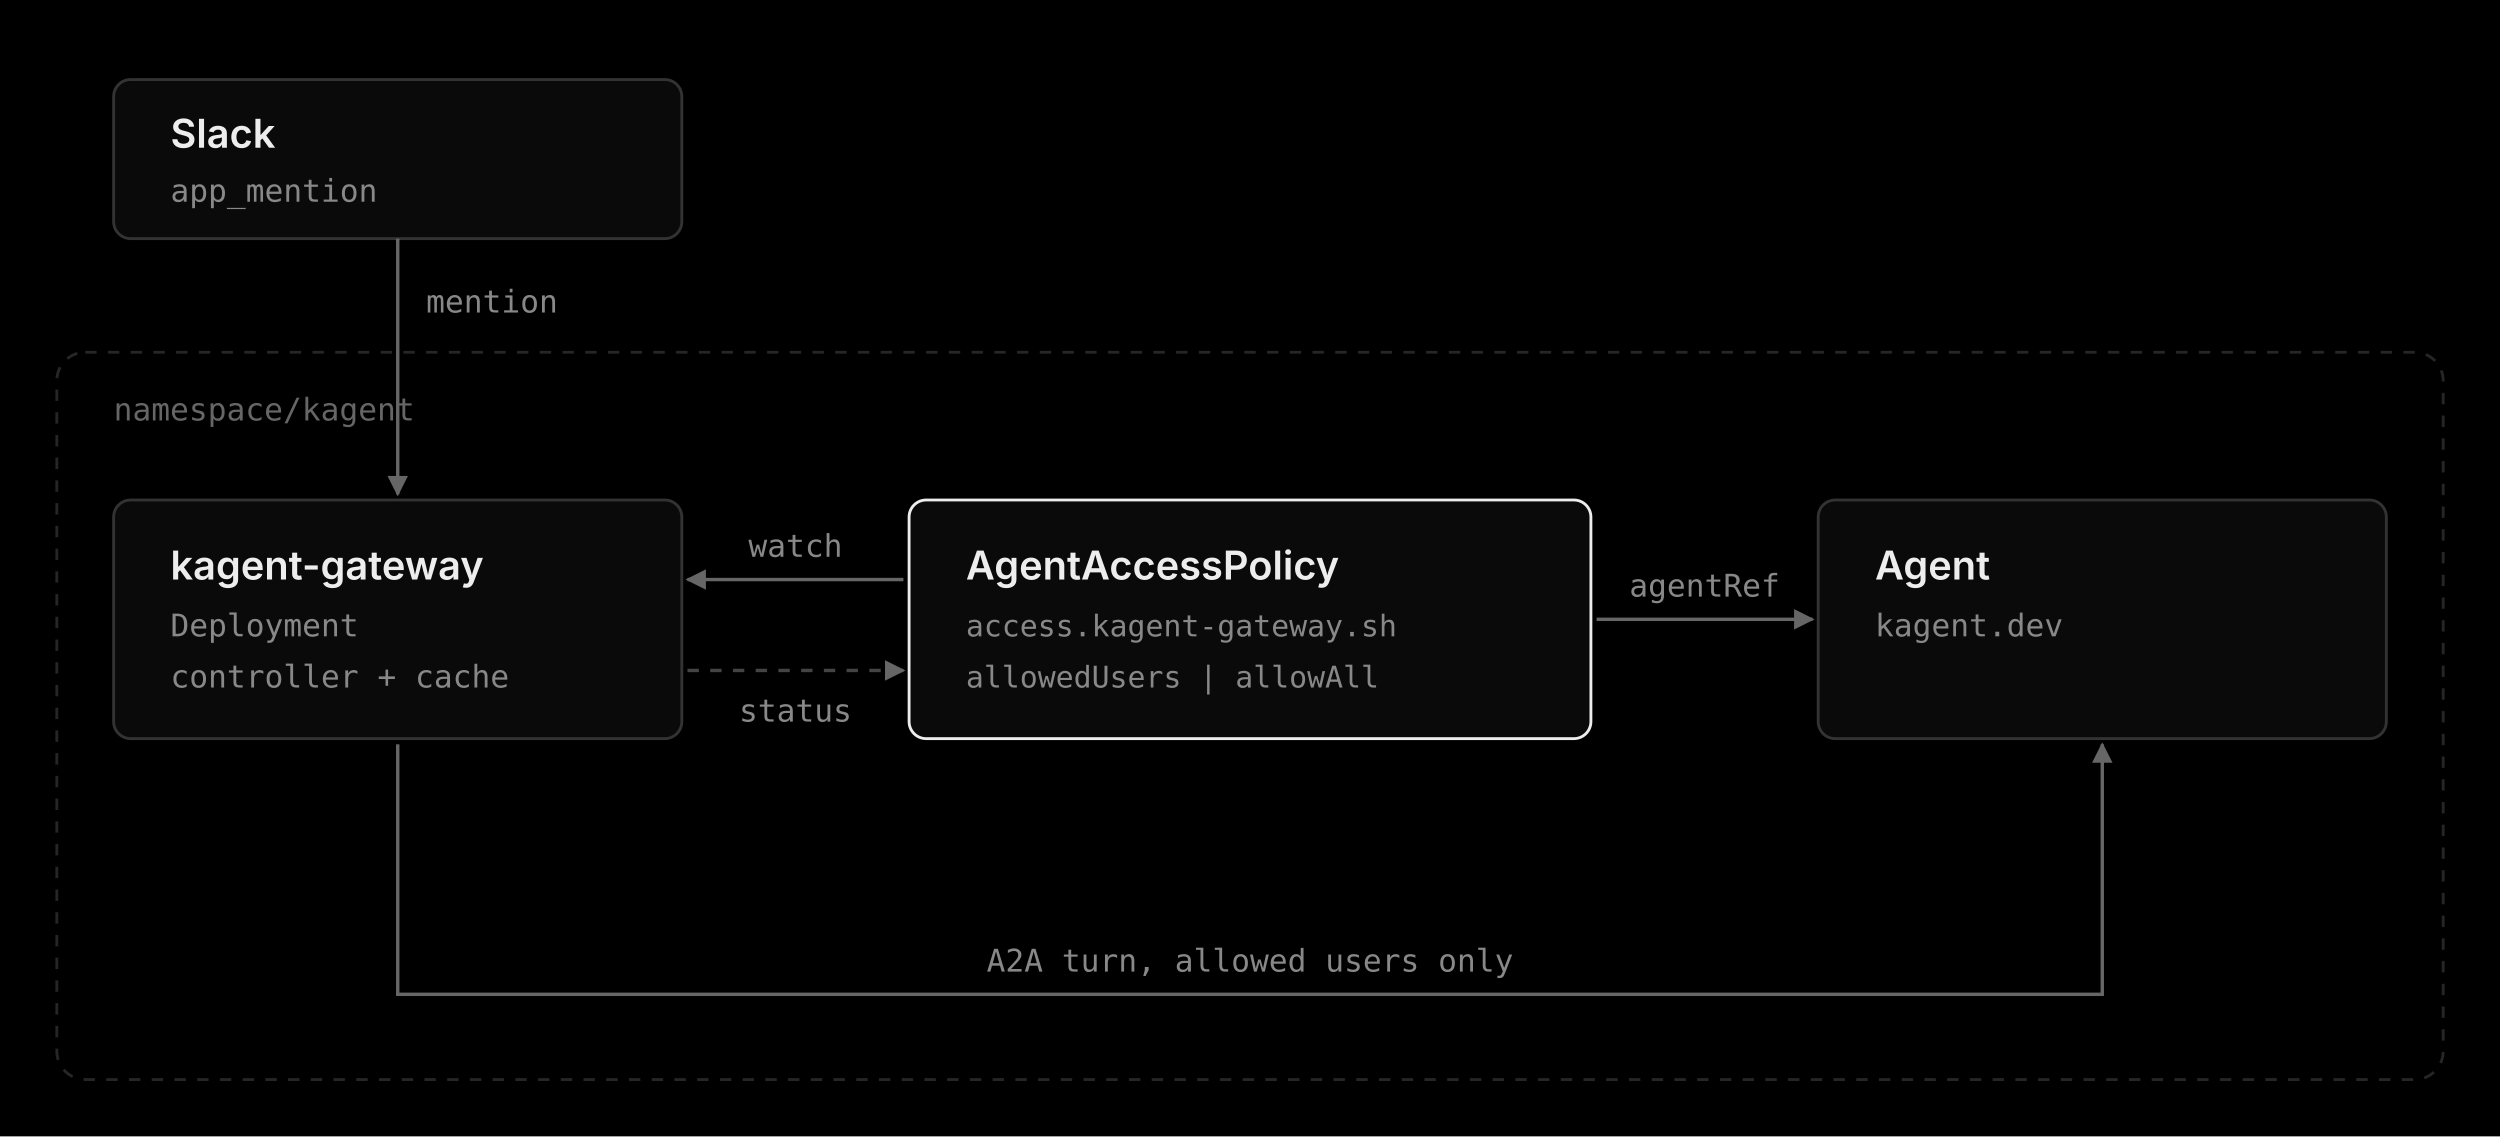
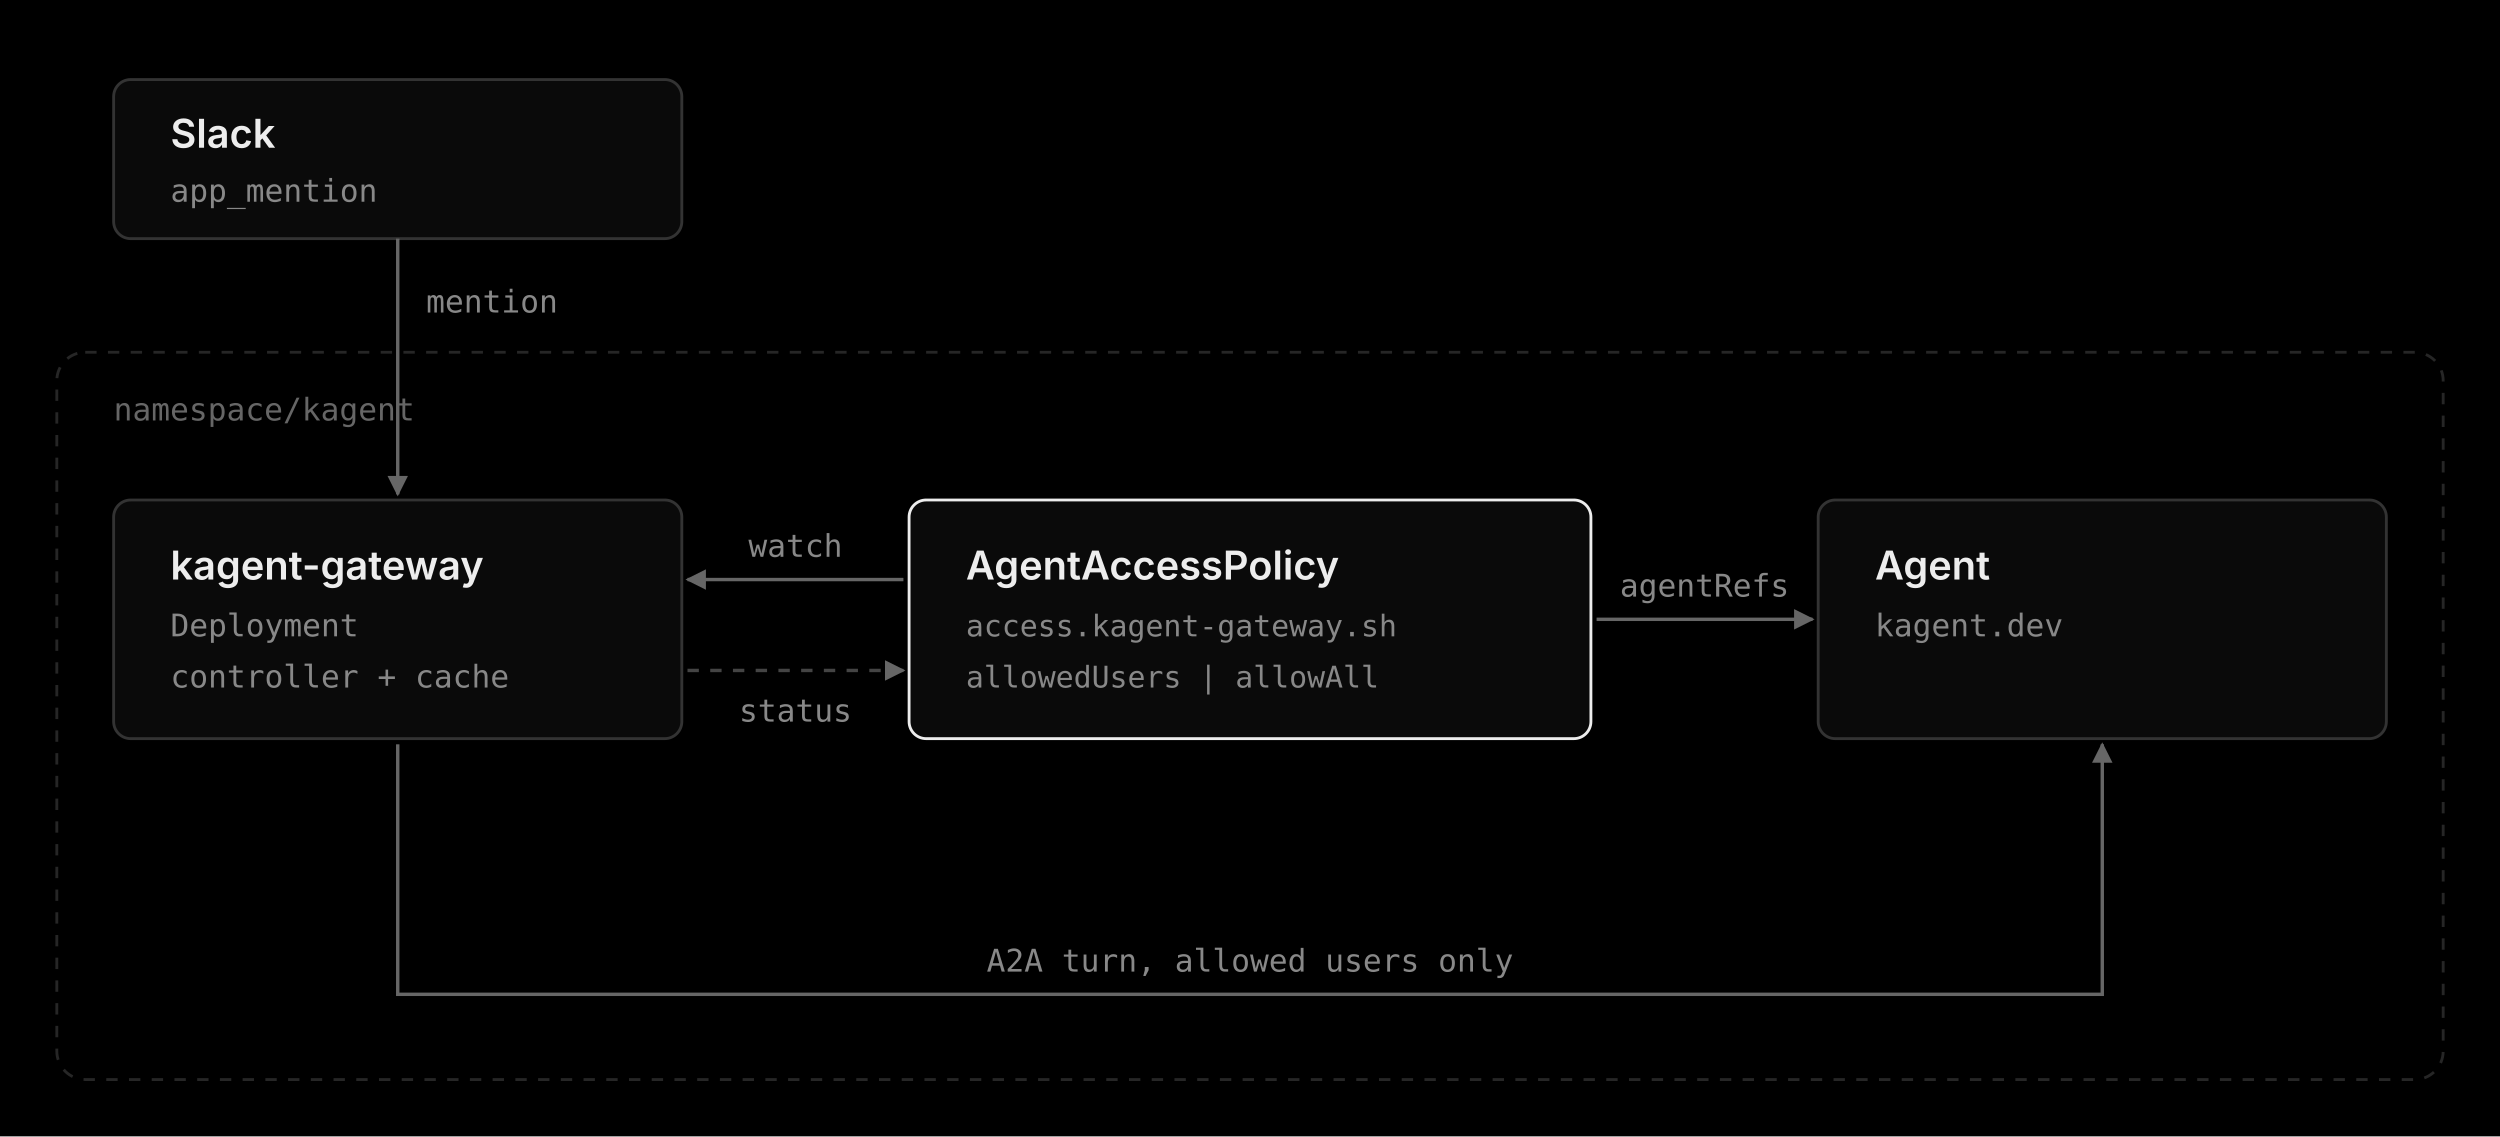
<svg xmlns="http://www.w3.org/2000/svg" viewBox="0 0 880 400" font-family="Geist, Inter, ui-sans-serif, system-ui, -apple-system, sans-serif">
  <defs>
    <marker id="a" viewBox="0 0 10 10" refX="9" refY="5" markerWidth="6" markerHeight="6" orient="auto-start-reverse">
      <path d="M0 0L10 5L0 10z" fill="#666" />
    </marker>
  </defs>
  <rect width="880" height="400" fill="#000" />
  <rect x="40" y="28" width="200" height="56" rx="6" fill="#0a0a0a" stroke="#333" />
  <text x="60" y="52" fill="#ededed" font-size="14" font-weight="600">Slack</text>
  <text x="60" y="71" fill="#888" font-size="11" font-family="ui-monospace, SFMono-Regular, Menlo, monospace">app_mention</text>
  <rect x="20" y="124" width="840" height="256" rx="10" fill="none" stroke="#262626" stroke-dasharray="4 4" />
  <text x="40" y="148" fill="#666" font-size="11" font-family="ui-monospace, SFMono-Regular, Menlo, monospace">namespace/kagent</text>
  <rect x="40" y="176" width="200" height="84" rx="6" fill="#0a0a0a" stroke="#333" />
  <text x="60" y="204" fill="#ededed" font-size="14" font-weight="600">kagent-gateway</text>
  <text x="60" y="224" fill="#888" font-size="11" font-family="ui-monospace, SFMono-Regular, Menlo, monospace">Deployment</text>
  <text x="60" y="242" fill="#888" font-size="11" font-family="ui-monospace, SFMono-Regular, Menlo, monospace">controller + cache</text>
  <rect x="320" y="176" width="240" height="84" rx="6" fill="#0a0a0a" stroke="#ededed" />
  <text x="340" y="204" fill="#ededed" font-size="14" font-weight="600">AgentAccessPolicy</text>
  <text x="340" y="224" fill="#888" font-size="10.5" font-family="ui-monospace, SFMono-Regular, Menlo, monospace">access.kagent-gateway.sh</text>
  <text x="340" y="242" fill="#888" font-size="10.5" font-family="ui-monospace, SFMono-Regular, Menlo, monospace">allowedUsers | allowAll</text>
  <rect x="640" y="176" width="200" height="84" rx="6" fill="#0a0a0a" stroke="#333" />
  <text x="660" y="204" fill="#ededed" font-size="14" font-weight="600">Agent</text>
  <text x="660" y="224" fill="#888" font-size="11" font-family="ui-monospace, SFMono-Regular, Menlo, monospace">kagent.dev</text>
  <g stroke="#666" stroke-width="1.2" fill="none" marker-end="url(#a)">
    <path d="M140 84V174" />
    <path d="M318 204H242" />
    <path d="M562 218H638" />
    <path d="M140 262V350H740V262" />
  </g>
  <g stroke="#444" stroke-width="1.2" fill="none" stroke-dasharray="4 4" marker-end="url(#a)">
    <path d="M242 236H318" />
  </g>
  <g fill="#888" font-size="11" font-family="ui-monospace, SFMono-Regular, Menlo, monospace">
    <text x="150" y="110">mention</text>
    <text x="280" y="196" text-anchor="middle">watch</text>
    <text x="280" y="254" text-anchor="middle">status</text>
-     <text x="600" y="210" text-anchor="middle">agentRef</text>
+     <text x="600" y="210" text-anchor="middle">agentRefs</text>
    <text x="440" y="342" text-anchor="middle">A2A turn, allowed users only</text>
  </g>
</svg>
